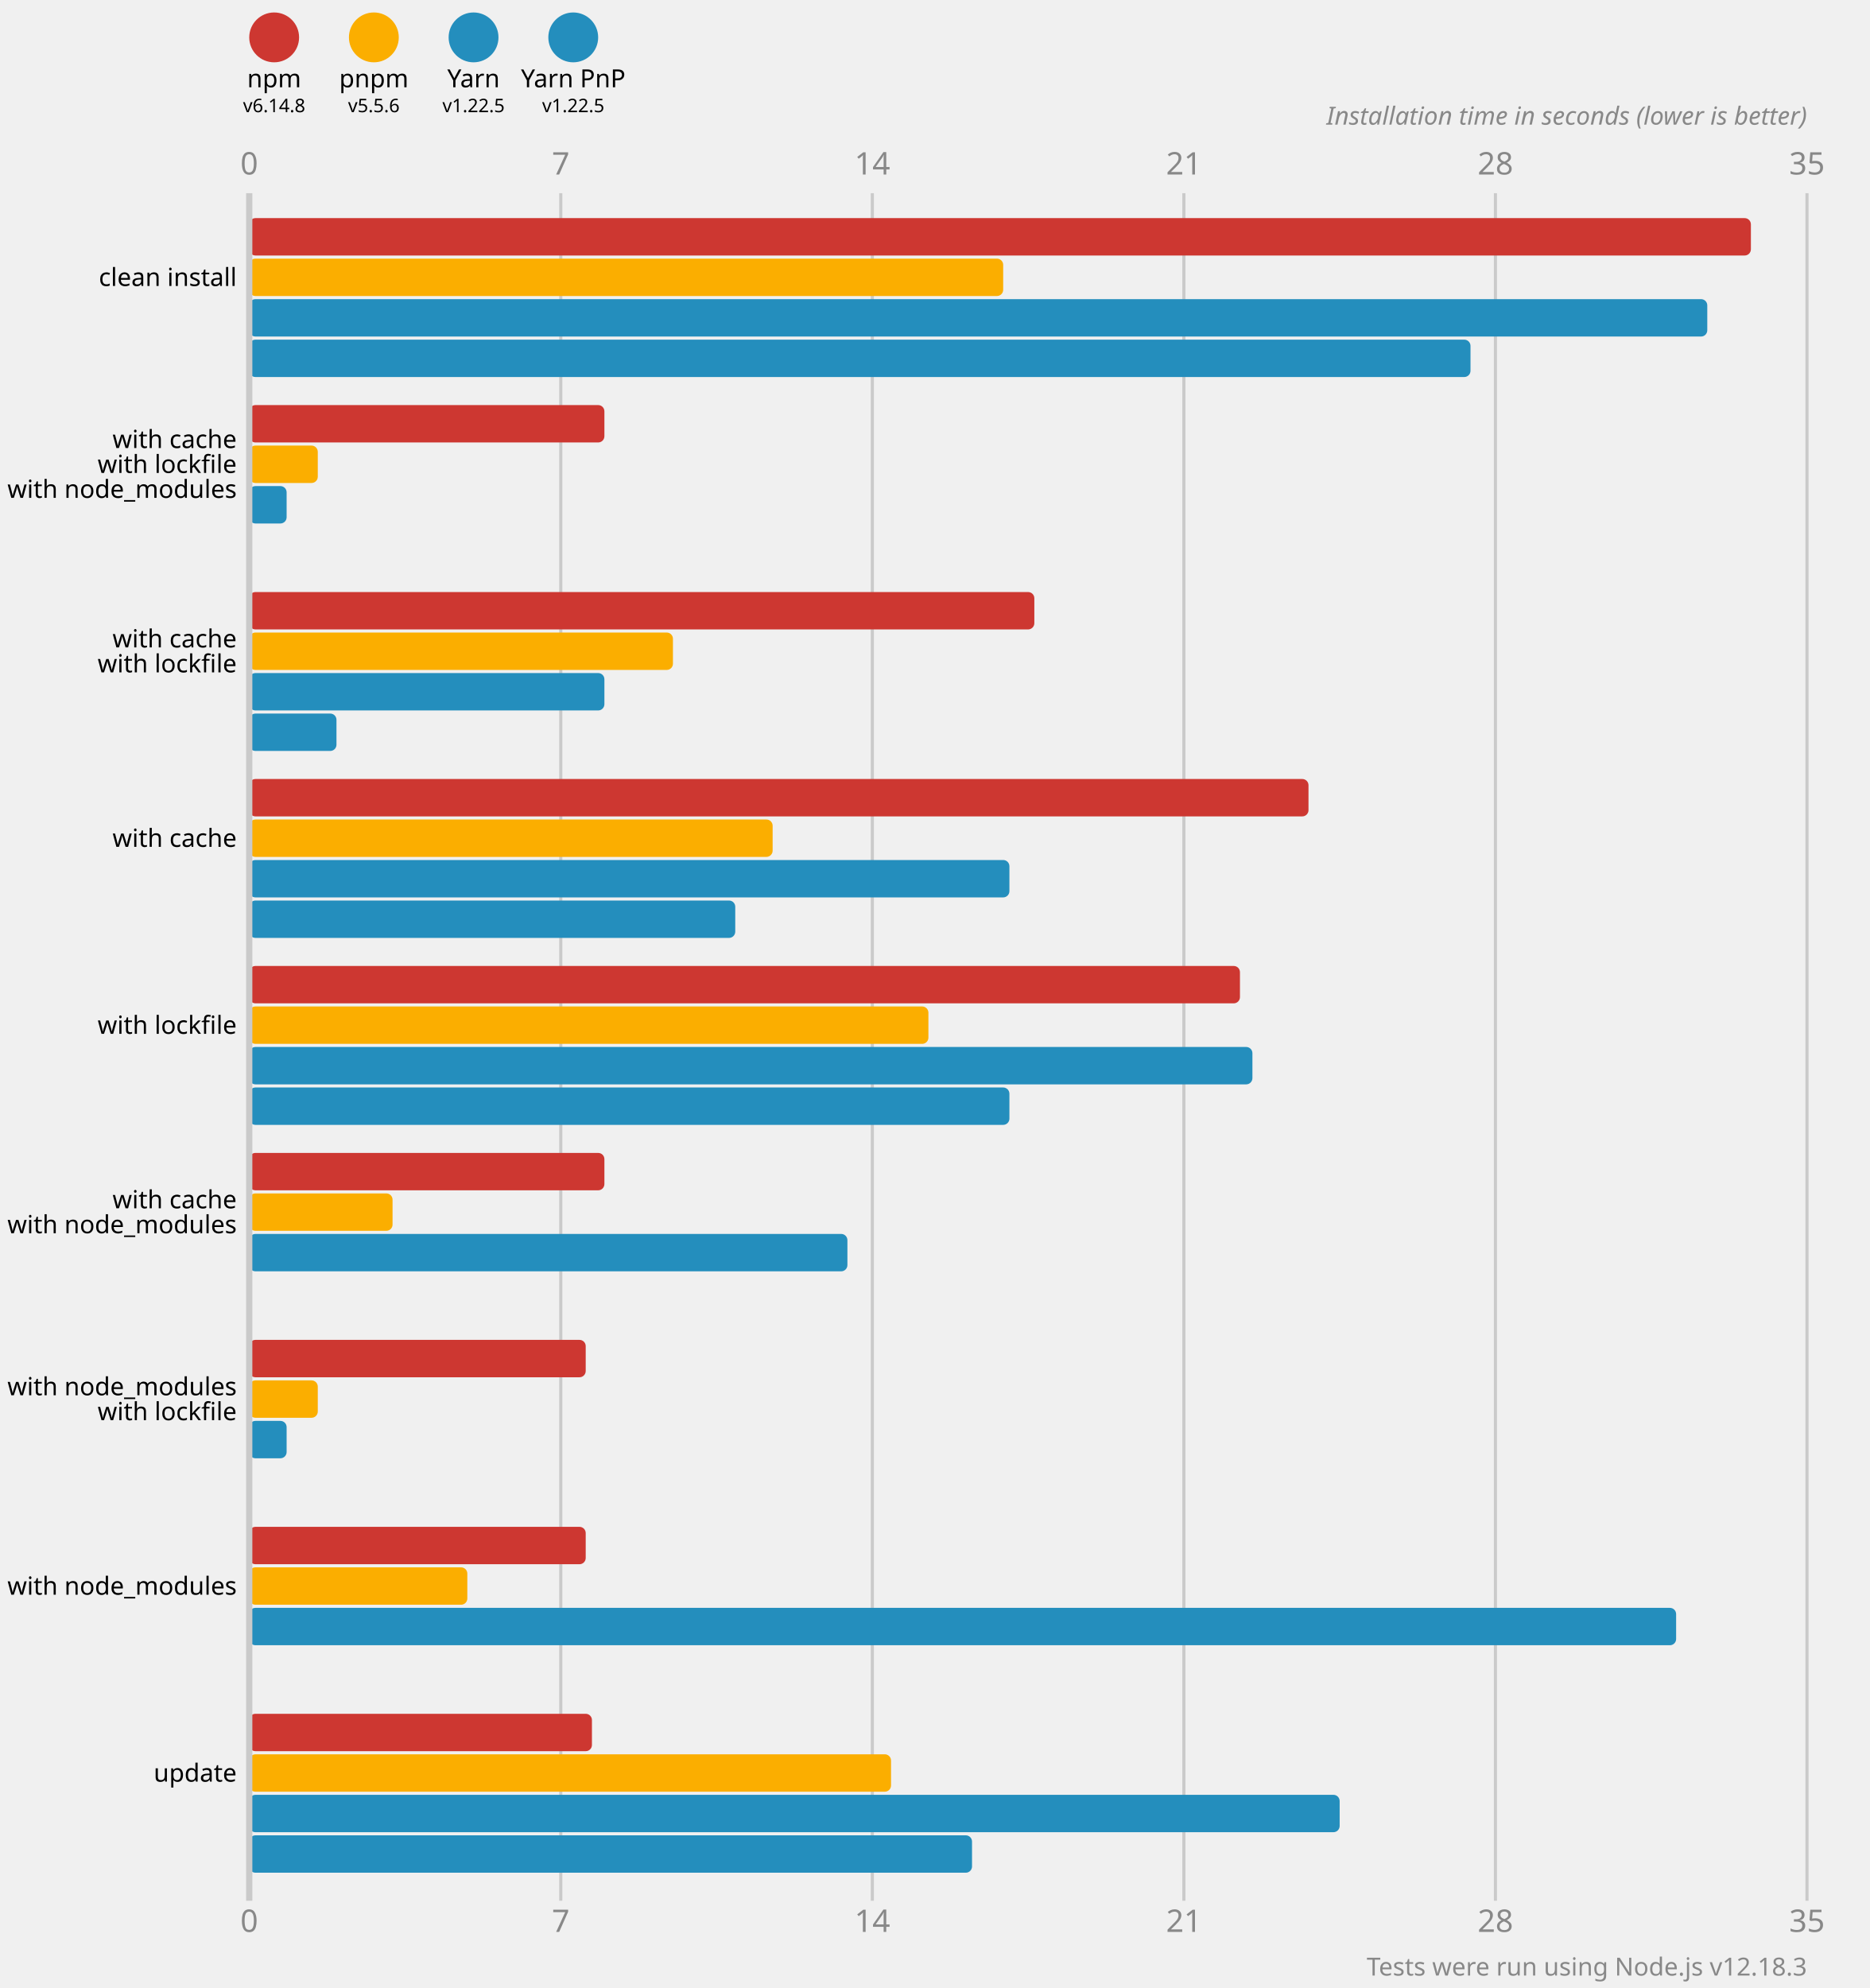
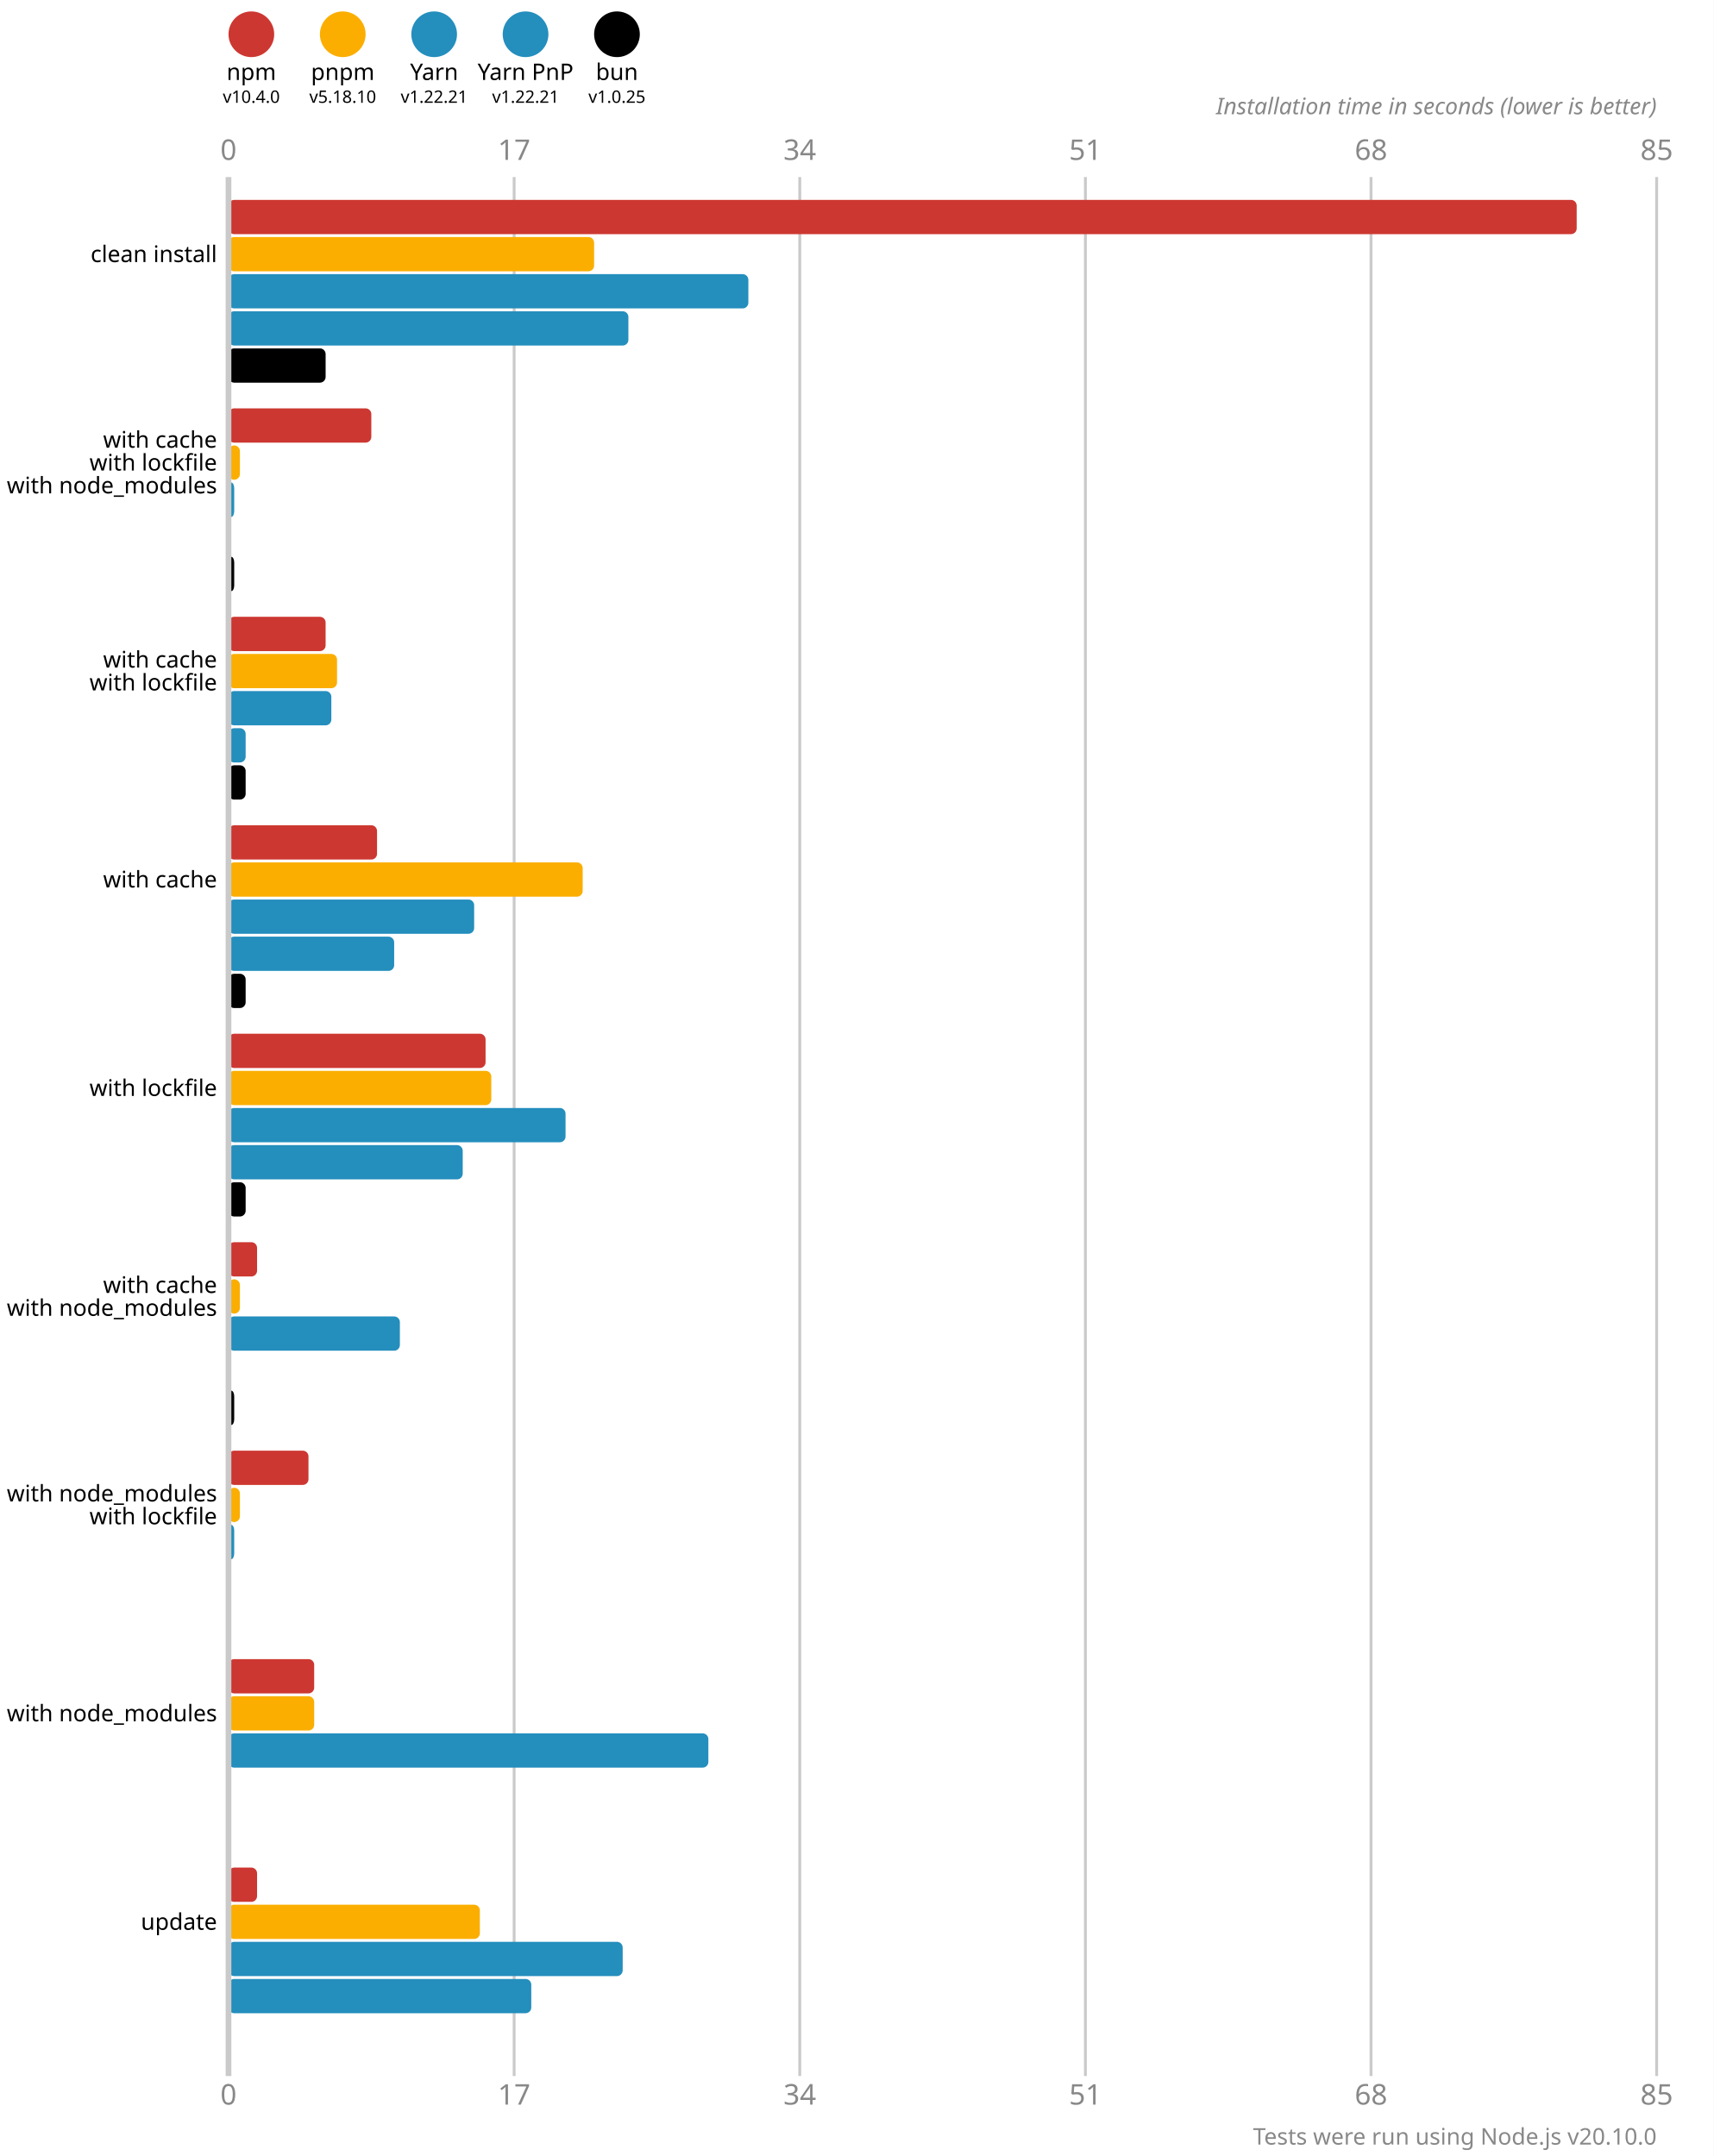
- <svg xmlns="http://www.w3.org/2000/svg" version="1.1" viewBox="0 0 300 319">
+ <svg xmlns="http://www.w3.org/2000/svg" version="1.1" viewBox="0 0 300 377.5">
  <style>
    .font { font-family: sans-serif; }
    .s3 { font-size: 3px; }
    .s4 { font-size: 4px; }
    .s5 { font-size: 5px; }
    .line { stroke: #cacaca; }
    .width { stroke-width: 0.5; }
    .text { fill: #888; }
  </style>
+   <rect x="0" y="0" width="300" height="377.5" fill="#fff" />
  <circle cx="44" cy="6" r="4" fill="#cd3731" />
  <text x="44" y="14" class="font s4" text-anchor="middle">npm</text>
-   <text x="44" y="18" class="font s3" text-anchor="middle">v6.14.8</text>
+   <text x="44" y="18" class="font s3" text-anchor="middle">v10.4.0</text>
  <circle cx="60" cy="6" r="4" fill="#fbae00" />
  <text x="60" y="14" class="font s4" text-anchor="middle">pnpm</text>
-   <text x="60" y="18" class="font s3" text-anchor="middle">v5.5.6</text>
+   <text x="60" y="18" class="font s3" text-anchor="middle">v5.18.10</text>
  <circle cx="76" cy="6" r="4" fill="#248ebd" />
  <text x="76" y="14" class="font s4" text-anchor="middle">Yarn</text>
-   <text x="76" y="18" class="font s3" text-anchor="middle">v1.22.5</text>
+   <text x="76" y="18" class="font s3" text-anchor="middle">v1.22.21</text>
  <circle cx="92" cy="6" r="4" fill="#248ebd" />
  <text x="92" y="14" class="font s4" text-anchor="middle">Yarn PnP</text>
-   <text x="92" y="18" class="font s3" text-anchor="middle">v1.22.5</text>
+   <text x="92" y="18" class="font s3" text-anchor="middle">v1.22.21</text>
+   <circle cx="108" cy="6" r="4" fill="#000000" />
+   <text x="108" y="14" class="font s4" text-anchor="middle">bun</text>
+   <text x="108" y="18" class="font s3" text-anchor="middle">v1.0.25</text>
  <text x="40" y="28" class="font s5 text" text-anchor="middle">0</text>
-   <text x="40" y="310" class="font s5 text" text-anchor="middle">0</text>
-   <line x1="90" y1="31" x2="90" y2="305" class="line width" />
-   <text x="90" y="28" class="font s5 text" text-anchor="middle">7</text>
-   <text x="90" y="310" class="font s5 text" text-anchor="middle">7</text>
-   <line x1="140" y1="31" x2="140" y2="305" class="line width" />
-   <text x="140" y="28" class="font s5 text" text-anchor="middle">14</text>
-   <text x="140" y="310" class="font s5 text" text-anchor="middle">14</text>
-   <line x1="190" y1="31" x2="190" y2="305" class="line width" />
-   <text x="190" y="28" class="font s5 text" text-anchor="middle">21</text>
-   <text x="190" y="310" class="font s5 text" text-anchor="middle">21</text>
-   <line x1="240" y1="31" x2="240" y2="305" class="line width" />
-   <text x="240" y="28" class="font s5 text" text-anchor="middle">28</text>
-   <text x="240" y="310" class="font s5 text" text-anchor="middle">28</text>
-   <line x1="290" y1="31" x2="290" y2="305" class="line width" />
-   <text x="290" y="28" class="font s5 text" text-anchor="middle">35</text>
-   <text x="290" y="310" class="font s5 text" text-anchor="middle">35</text>
+   <text x="40" y="368.5" class="font s5 text" text-anchor="middle">0</text>
+   <line x1="90" y1="31" x2="90" y2="363.5" class="line width" />
+   <text x="90" y="28" class="font s5 text" text-anchor="middle">17</text>
+   <text x="90" y="368.5" class="font s5 text" text-anchor="middle">17</text>
+   <line x1="140" y1="31" x2="140" y2="363.5" class="line width" />
+   <text x="140" y="28" class="font s5 text" text-anchor="middle">34</text>
+   <text x="140" y="368.5" class="font s5 text" text-anchor="middle">34</text>
+   <line x1="190" y1="31" x2="190" y2="363.5" class="line width" />
+   <text x="190" y="28" class="font s5 text" text-anchor="middle">51</text>
+   <text x="190" y="368.5" class="font s5 text" text-anchor="middle">51</text>
+   <line x1="240" y1="31" x2="240" y2="363.5" class="line width" />
+   <text x="240" y="28" class="font s5 text" text-anchor="middle">68</text>
+   <text x="240" y="368.5" class="font s5 text" text-anchor="middle">68</text>
+   <line x1="290" y1="31" x2="290" y2="363.5" class="line width" />
+   <text x="290" y="28" class="font s5 text" text-anchor="middle">85</text>
+   <text x="290" y="368.5" class="font s5 text" text-anchor="middle">85</text>
  <text x="290" y="20" class="font s4 text" font-style="italic" text-anchor="end">Installation time in seconds (lower is better)</text>
-   <rect x="40" y="35" width="241" height="6" fill="#cd3731" rx="1" ry="1" />
-   <rect x="40" y="41.5" width="121" height="6" fill="#fbae00" rx="1" ry="1" />
-   <rect x="40" y="48" width="234" height="6" fill="#248ebd" rx="1" ry="1" />
-   <rect x="40" y="54.5" width="196" height="6" fill="#248ebd" rx="1" ry="1" />
-   <rect x="40" y="65" width="57" height="6" fill="#cd3731" rx="1" ry="1" />
-   <rect x="40" y="71.5" width="11" height="6" fill="#fbae00" rx="1" ry="1" />
-   <rect x="40" y="78" width="6" height="6" fill="#248ebd" rx="1" ry="1" />
-   <rect x="40" y="84.5" width="0" height="6" fill="#248ebd" rx="1" ry="1" />
-   <rect x="40" y="95" width="126" height="6" fill="#cd3731" rx="1" ry="1" />
-   <rect x="40" y="101.5" width="68" height="6" fill="#fbae00" rx="1" ry="1" />
-   <rect x="40" y="108" width="57" height="6" fill="#248ebd" rx="1" ry="1" />
-   <rect x="40" y="114.5" width="14" height="6" fill="#248ebd" rx="1" ry="1" />
-   <rect x="40" y="125" width="170" height="6" fill="#cd3731" rx="1" ry="1" />
-   <rect x="40" y="131.5" width="84" height="6" fill="#fbae00" rx="1" ry="1" />
-   <rect x="40" y="138" width="122" height="6" fill="#248ebd" rx="1" ry="1" />
-   <rect x="40" y="144.5" width="78" height="6" fill="#248ebd" rx="1" ry="1" />
-   <rect x="40" y="155" width="159" height="6" fill="#cd3731" rx="1" ry="1" />
-   <rect x="40" y="161.5" width="109" height="6" fill="#fbae00" rx="1" ry="1" />
-   <rect x="40" y="168" width="161" height="6" fill="#248ebd" rx="1" ry="1" />
-   <rect x="40" y="174.5" width="122" height="6" fill="#248ebd" rx="1" ry="1" />
-   <rect x="40" y="185" width="57" height="6" fill="#cd3731" rx="1" ry="1" />
-   <rect x="40" y="191.5" width="23" height="6" fill="#fbae00" rx="1" ry="1" />
-   <rect x="40" y="198" width="96" height="6" fill="#248ebd" rx="1" ry="1" />
-   <rect x="40" y="204.5" width="0" height="6" fill="#248ebd" rx="1" ry="1" />
-   <rect x="40" y="215" width="54" height="6" fill="#cd3731" rx="1" ry="1" />
-   <rect x="40" y="221.5" width="11" height="6" fill="#fbae00" rx="1" ry="1" />
-   <rect x="40" y="228" width="6" height="6" fill="#248ebd" rx="1" ry="1" />
-   <rect x="40" y="234.5" width="0" height="6" fill="#248ebd" rx="1" ry="1" />
-   <rect x="40" y="245" width="54" height="6" fill="#cd3731" rx="1" ry="1" />
-   <rect x="40" y="251.5" width="35" height="6" fill="#fbae00" rx="1" ry="1" />
-   <rect x="40" y="258" width="229" height="6" fill="#248ebd" rx="1" ry="1" />
-   <rect x="40" y="264.5" width="0" height="6" fill="#248ebd" rx="1" ry="1" />
-   <rect x="40" y="275" width="55" height="6" fill="#cd3731" rx="1" ry="1" />
-   <rect x="40" y="281.5" width="103" height="6" fill="#fbae00" rx="1" ry="1" />
-   <rect x="40" y="288" width="175" height="6" fill="#248ebd" rx="1" ry="1" />
-   <rect x="40" y="294.5" width="116" height="6" fill="#248ebd" rx="1" ry="1" />
-   <line x1="40" y1="31" x2="40" y2="305" class="line" />
+   <rect x="40" y="35" width="236" height="6" fill="#cd3731" rx="1" ry="1" />
+   <rect x="40" y="41.5" width="64" height="6" fill="#fbae00" rx="1" ry="1" />
+   <rect x="40" y="48" width="91" height="6" fill="#248ebd" rx="1" ry="1" />
+   <rect x="40" y="54.5" width="70" height="6" fill="#248ebd" rx="1" ry="1" />
+   <rect x="40" y="61" width="17" height="6" fill="#000000" rx="1" ry="1" />
+   <rect x="40" y="71.5" width="25" height="6" fill="#cd3731" rx="1" ry="1" />
+   <rect x="40" y="78" width="2" height="6" fill="#fbae00" rx="1" ry="1" />
+   <rect x="40" y="84.5" width="1" height="6" fill="#248ebd" rx="1" ry="1" />
+   <rect x="40" y="91" width="0" height="6" fill="#248ebd" rx="1" ry="1" />
+   <rect x="40" y="97.5" width="1" height="6" fill="#000000" rx="1" ry="1" />
+   <rect x="40" y="108" width="17" height="6" fill="#cd3731" rx="1" ry="1" />
+   <rect x="40" y="114.5" width="19" height="6" fill="#fbae00" rx="1" ry="1" />
+   <rect x="40" y="121" width="18" height="6" fill="#248ebd" rx="1" ry="1" />
+   <rect x="40" y="127.5" width="3" height="6" fill="#248ebd" rx="1" ry="1" />
+   <rect x="40" y="134" width="3" height="6" fill="#000000" rx="1" ry="1" />
+   <rect x="40" y="144.5" width="26" height="6" fill="#cd3731" rx="1" ry="1" />
+   <rect x="40" y="151" width="62" height="6" fill="#fbae00" rx="1" ry="1" />
+   <rect x="40" y="157.5" width="43" height="6" fill="#248ebd" rx="1" ry="1" />
+   <rect x="40" y="164" width="29" height="6" fill="#248ebd" rx="1" ry="1" />
+   <rect x="40" y="170.5" width="3" height="6" fill="#000000" rx="1" ry="1" />
+   <rect x="40" y="181" width="45" height="6" fill="#cd3731" rx="1" ry="1" />
+   <rect x="40" y="187.5" width="46" height="6" fill="#fbae00" rx="1" ry="1" />
+   <rect x="40" y="194" width="59" height="6" fill="#248ebd" rx="1" ry="1" />
+   <rect x="40" y="200.5" width="41" height="6" fill="#248ebd" rx="1" ry="1" />
+   <rect x="40" y="207" width="3" height="6" fill="#000000" rx="1" ry="1" />
+   <rect x="40" y="217.5" width="5" height="6" fill="#cd3731" rx="1" ry="1" />
+   <rect x="40" y="224" width="2" height="6" fill="#fbae00" rx="1" ry="1" />
+   <rect x="40" y="230.5" width="30" height="6" fill="#248ebd" rx="1" ry="1" />
+   <rect x="40" y="237" width="0" height="6" fill="#248ebd" rx="1" ry="1" />
+   <rect x="40" y="243.5" width="1" height="6" fill="#000000" rx="1" ry="1" />
+   <rect x="40" y="254" width="14" height="6" fill="#cd3731" rx="1" ry="1" />
+   <rect x="40" y="260.5" width="2" height="6" fill="#fbae00" rx="1" ry="1" />
+   <rect x="40" y="267" width="1" height="6" fill="#248ebd" rx="1" ry="1" />
+   <rect x="40" y="273.5" width="0" height="6" fill="#248ebd" rx="1" ry="1" />
+   <rect x="40" y="280" width="0" height="6" fill="#000000" rx="1" ry="1" />
+   <rect x="40" y="290.5" width="15" height="6" fill="#cd3731" rx="1" ry="1" />
+   <rect x="40" y="297" width="15" height="6" fill="#fbae00" rx="1" ry="1" />
+   <rect x="40" y="303.5" width="84" height="6" fill="#248ebd" rx="1" ry="1" />
+   <rect x="40" y="310" width="0" height="6" fill="#248ebd" rx="1" ry="1" />
+   <rect x="40" y="316.5" width="0" height="6" fill="#000000" rx="1" ry="1" />
+   <rect x="40" y="327" width="5" height="6" fill="#cd3731" rx="1" ry="1" />
+   <rect x="40" y="333.5" width="44" height="6" fill="#fbae00" rx="1" ry="1" />
+   <rect x="40" y="340" width="69" height="6" fill="#248ebd" rx="1" ry="1" />
+   <rect x="40" y="346.5" width="53" height="6" fill="#248ebd" rx="1" ry="1" />
+   <rect x="40" y="353" width="0" height="6" fill="#000000" rx="1" ry="1" />
+   <line x1="40" y1="31" x2="40" y2="363.5" class="line" />
  <text x="38" y="44.5" class="font s4" dominant-baseline="middle" text-anchor="end">clean install</text>
-   <text x="38" y="70.5" class="font s4" dominant-baseline="middle" text-anchor="end">with cache</text>
-   <text x="38" y="74.5" class="font s4" dominant-baseline="middle" text-anchor="end">with lockfile</text>
-   <text x="38" y="78.5" class="font s4" dominant-baseline="middle" text-anchor="end">with node_modules</text>
-   <text x="38" y="102.5" class="font s4" dominant-baseline="middle" text-anchor="end">with cache</text>
-   <text x="38" y="106.5" class="font s4" dominant-baseline="middle" text-anchor="end">with lockfile</text>
-   <text x="38" y="134.5" class="font s4" dominant-baseline="middle" text-anchor="end">with cache</text>
-   <text x="38" y="164.5" class="font s4" dominant-baseline="middle" text-anchor="end">with lockfile</text>
-   <text x="38" y="192.5" class="font s4" dominant-baseline="middle" text-anchor="end">with cache</text>
-   <text x="38" y="196.5" class="font s4" dominant-baseline="middle" text-anchor="end">with node_modules</text>
-   <text x="38" y="222.5" class="font s4" dominant-baseline="middle" text-anchor="end">with node_modules</text>
-   <text x="38" y="226.5" class="font s4" dominant-baseline="middle" text-anchor="end">with lockfile</text>
-   <text x="38" y="254.5" class="font s4" dominant-baseline="middle" text-anchor="end">with node_modules</text>
-   <text x="38" y="284.5" class="font s4" dominant-baseline="middle" text-anchor="end">update</text>
-   <text x="290" y="317" class="font s4 text" text-anchor="end">Tests were run using Node.js v12.18.3</text>
+   <text x="38" y="77" class="font s4" dominant-baseline="middle" text-anchor="end">with cache</text>
+   <text x="38" y="81" class="font s4" dominant-baseline="middle" text-anchor="end">with lockfile</text>
+   <text x="38" y="85" class="font s4" dominant-baseline="middle" text-anchor="end">with node_modules</text>
+   <text x="38" y="115.5" class="font s4" dominant-baseline="middle" text-anchor="end">with cache</text>
+   <text x="38" y="119.5" class="font s4" dominant-baseline="middle" text-anchor="end">with lockfile</text>
+   <text x="38" y="154" class="font s4" dominant-baseline="middle" text-anchor="end">with cache</text>
+   <text x="38" y="190.5" class="font s4" dominant-baseline="middle" text-anchor="end">with lockfile</text>
+   <text x="38" y="225" class="font s4" dominant-baseline="middle" text-anchor="end">with cache</text>
+   <text x="38" y="229" class="font s4" dominant-baseline="middle" text-anchor="end">with node_modules</text>
+   <text x="38" y="261.5" class="font s4" dominant-baseline="middle" text-anchor="end">with node_modules</text>
+   <text x="38" y="265.5" class="font s4" dominant-baseline="middle" text-anchor="end">with lockfile</text>
+   <text x="38" y="300" class="font s4" dominant-baseline="middle" text-anchor="end">with node_modules</text>
+   <text x="38" y="336.5" class="font s4" dominant-baseline="middle" text-anchor="end">update</text>
+   <text x="290" y="375.5" class="font s4 text" text-anchor="end">Tests were run using Node.js v20.10.0</text>
</svg>
